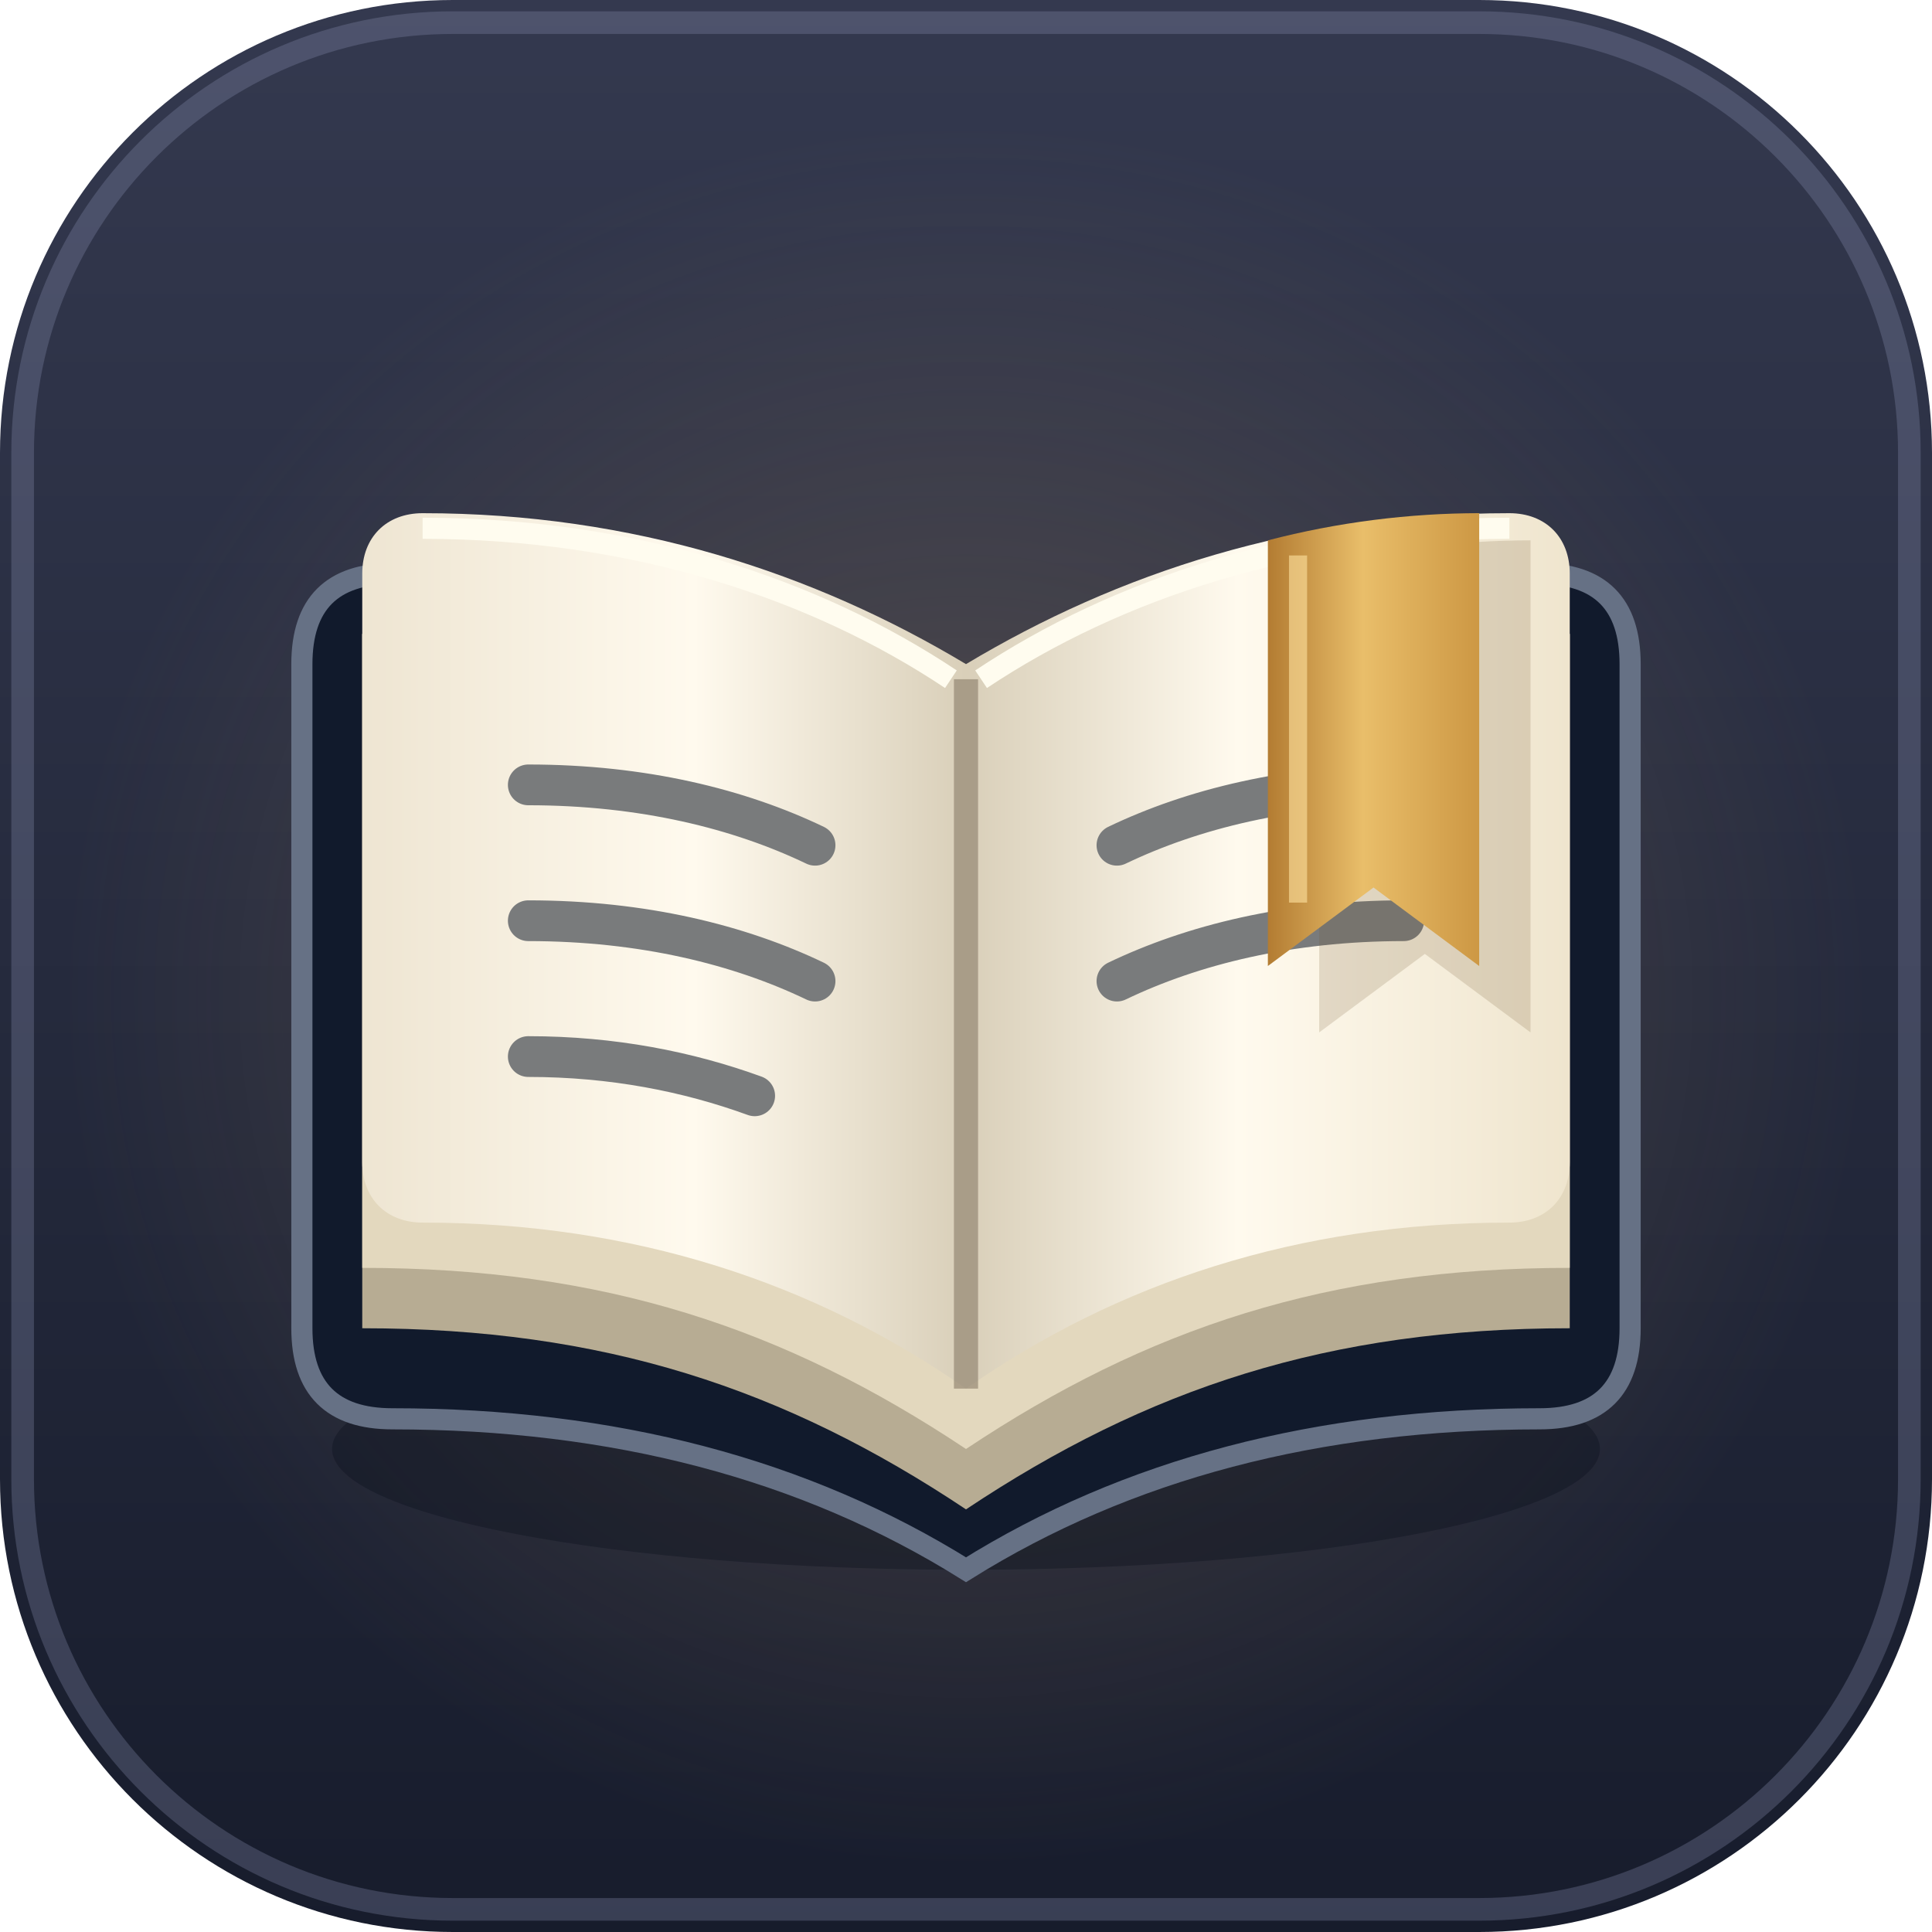
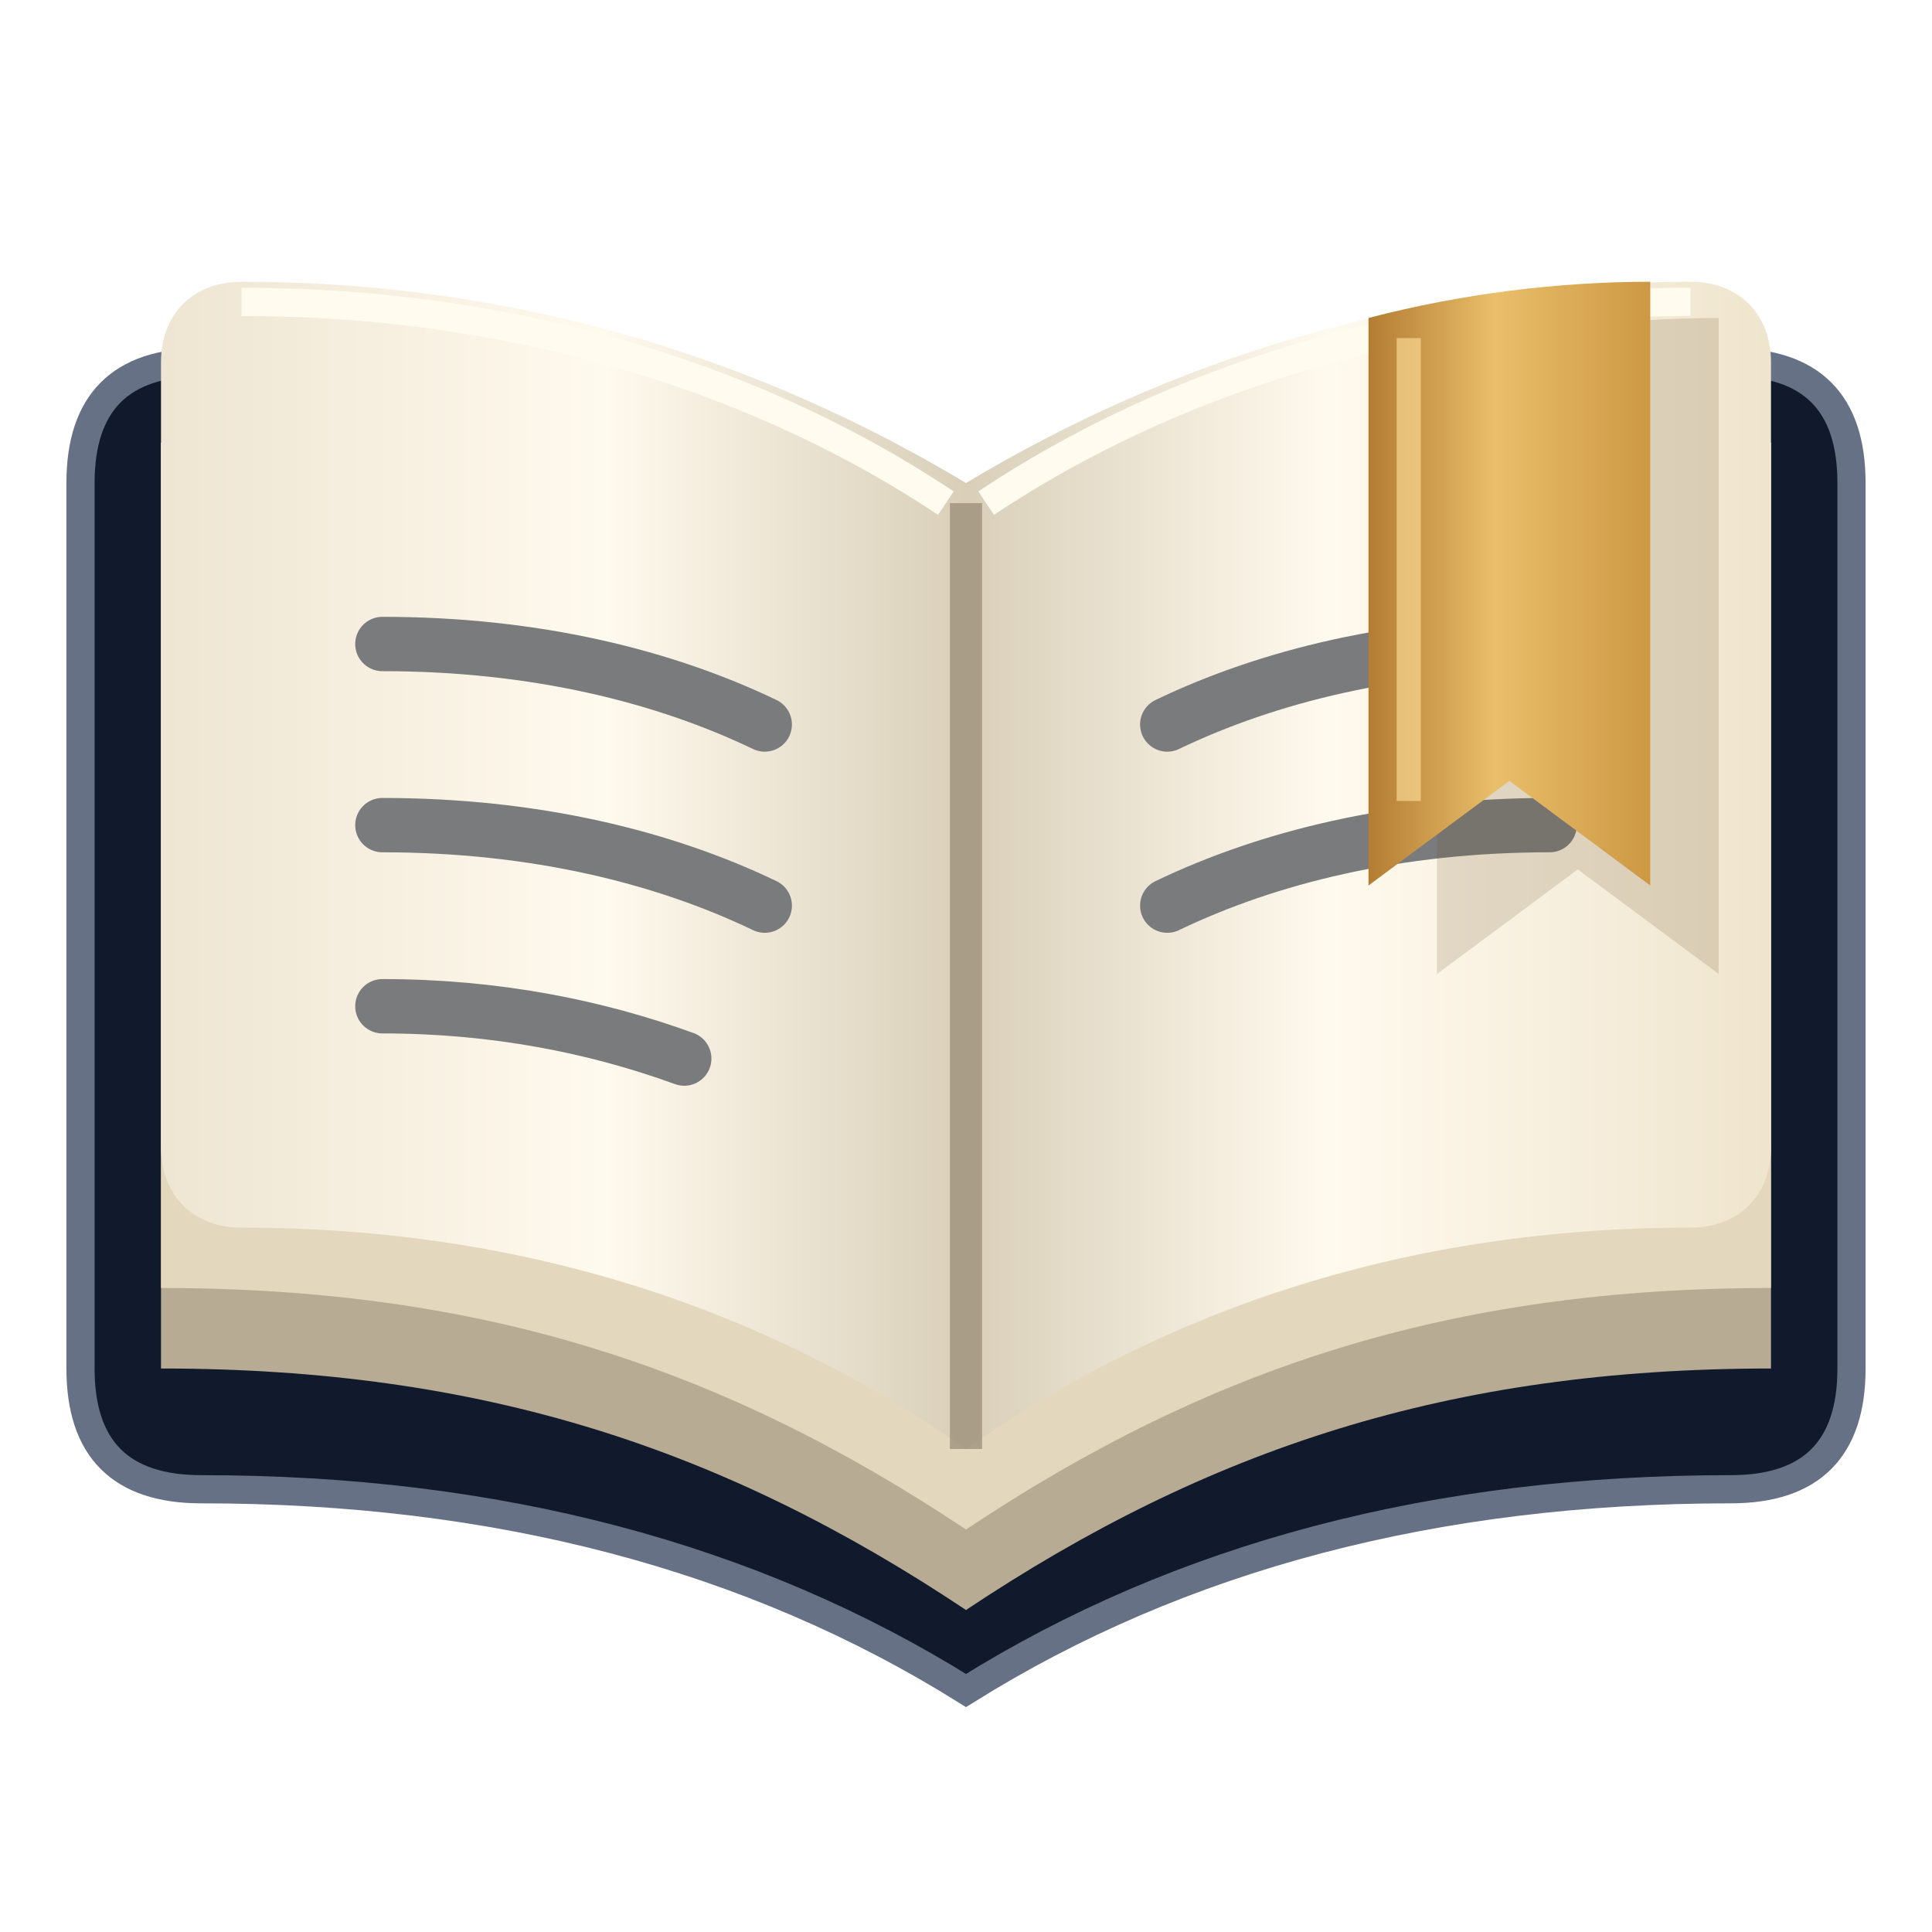
- <svg xmlns="http://www.w3.org/2000/svg" viewBox="0 0 64 64">
+ <svg xmlns="http://www.w3.org/2000/svg" viewBox="8 10 48 48">
  <defs>
-     <linearGradient id="night" x2="0" y2="1">
-       <stop stop-color="#34394F" />
-       <stop offset="1" stop-color="#171C2C" />
-     </linearGradient>
-     <radialGradient id="light">
-       <stop stop-color="#D6AD70" stop-opacity=".25" />
-       <stop offset="1" stop-color="#D6AD70" stop-opacity="0" />
-     </radialGradient>
    <linearGradient id="left">
      <stop stop-color="#EEE5D2" />
      <stop offset=".55" stop-color="#FFFAEE" />
      <stop offset="1" stop-color="#D9CFB9" />
    </linearGradient>
    <linearGradient id="right">
      <stop stop-color="#D9CFB9" />
      <stop offset=".45" stop-color="#FFFAEE" />
      <stop offset="1" stop-color="#EFE5CE" />
    </linearGradient>
    <linearGradient id="gold">
      <stop stop-color="#B37C32" />
      <stop offset=".45" stop-color="#E9BE6A" />
      <stop offset="1" stop-color="#CD9844" />
    </linearGradient>
  </defs>
-   <rect width="64" height="64" rx="15" fill="url(#night)" />
-   <rect x=".75" y=".75" width="62.5" height="62.5" rx="14.25" fill="none" stroke="#8991B2" stroke-opacity=".3" stroke-width=".75" />
-   <ellipse cx="32" cy="33" rx="30" ry="29" fill="url(#light)" />
-   <ellipse cx="32" cy="48" rx="21" ry="4" fill="#080D1B" opacity=".35" />
  <path d="M10 22q0-3 3-3 11 0 19 5 8-5 19-5 3 0 3 3v22q0 3-3 3-11 0-19 5-8-5-19-5-3 0-3-3Z" fill="#111A2C" stroke="#667185" stroke-width=".7" />
  <path d="M12 21c8-1 15 1 20 5 5-4 12-6 20-5v23c-8 0-14 2-20 6-6-4-12-6-20-6Z" fill="#B7AC93" />
  <path d="M12 21c8-1 15 1 20 5 5-4 12-6 20-5v21c-8 0-14 2-20 6-6-4-12-6-20-6Z" fill="#E3D8BE" />
  <path d="M12 19c0-1.2.8-2 2-2 7 0 13 2 18 5v24c-5-3.5-11-5.5-18-5.5-1.2 0-2-.8-2-2Z" fill="url(#left)" />
  <path d="M32 22c5-3 11-5 18-5 1.2 0 2 .8 2 2v19.5c0 1.2-.8 2-2 2-7 0-13 2-18 5.5Z" fill="url(#right)" />
  <path d="M14 17.5c7 0 13 2 17.5 5M32.5 22.5c4.5-3 10.5-5 17.5-5" fill="none" stroke="#FFFCEF" stroke-width=".7" />
  <path d="M32 22.5V46" fill="none" stroke="#897C67" stroke-opacity=".6" stroke-width=".8" />
  <path d="M17.5 26c3.8 0 7 .8 9.5 2M17.5 30.5c3.8 0 7 .8 9.5 2M17.5 35c2.8 0 5.3.5 7.5 1.3M37 28c2.5-1.2 5.7-2 9.5-2M37 32.5c2.5-1.2 5.7-2 9.5-2" fill="none" stroke="#797B7C" stroke-width="1.35" stroke-linecap="round" />
  <path d="M43 18c2-.5 4.7-.8 7-.8v16.3l-3.5-2.6-3.5 2.6Z" fill="#6E552F" opacity=".18" transform="translate(.7 .7)" />
  <path d="M42 17.9c2.3-.6 4.7-.9 7-.9v15l-3.5-2.6L42 32Z" fill="url(#gold)" />
  <path d="M43 18.4v11.5" stroke="#FFE2A0" stroke-opacity=".6" stroke-width=".6" />
</svg>
